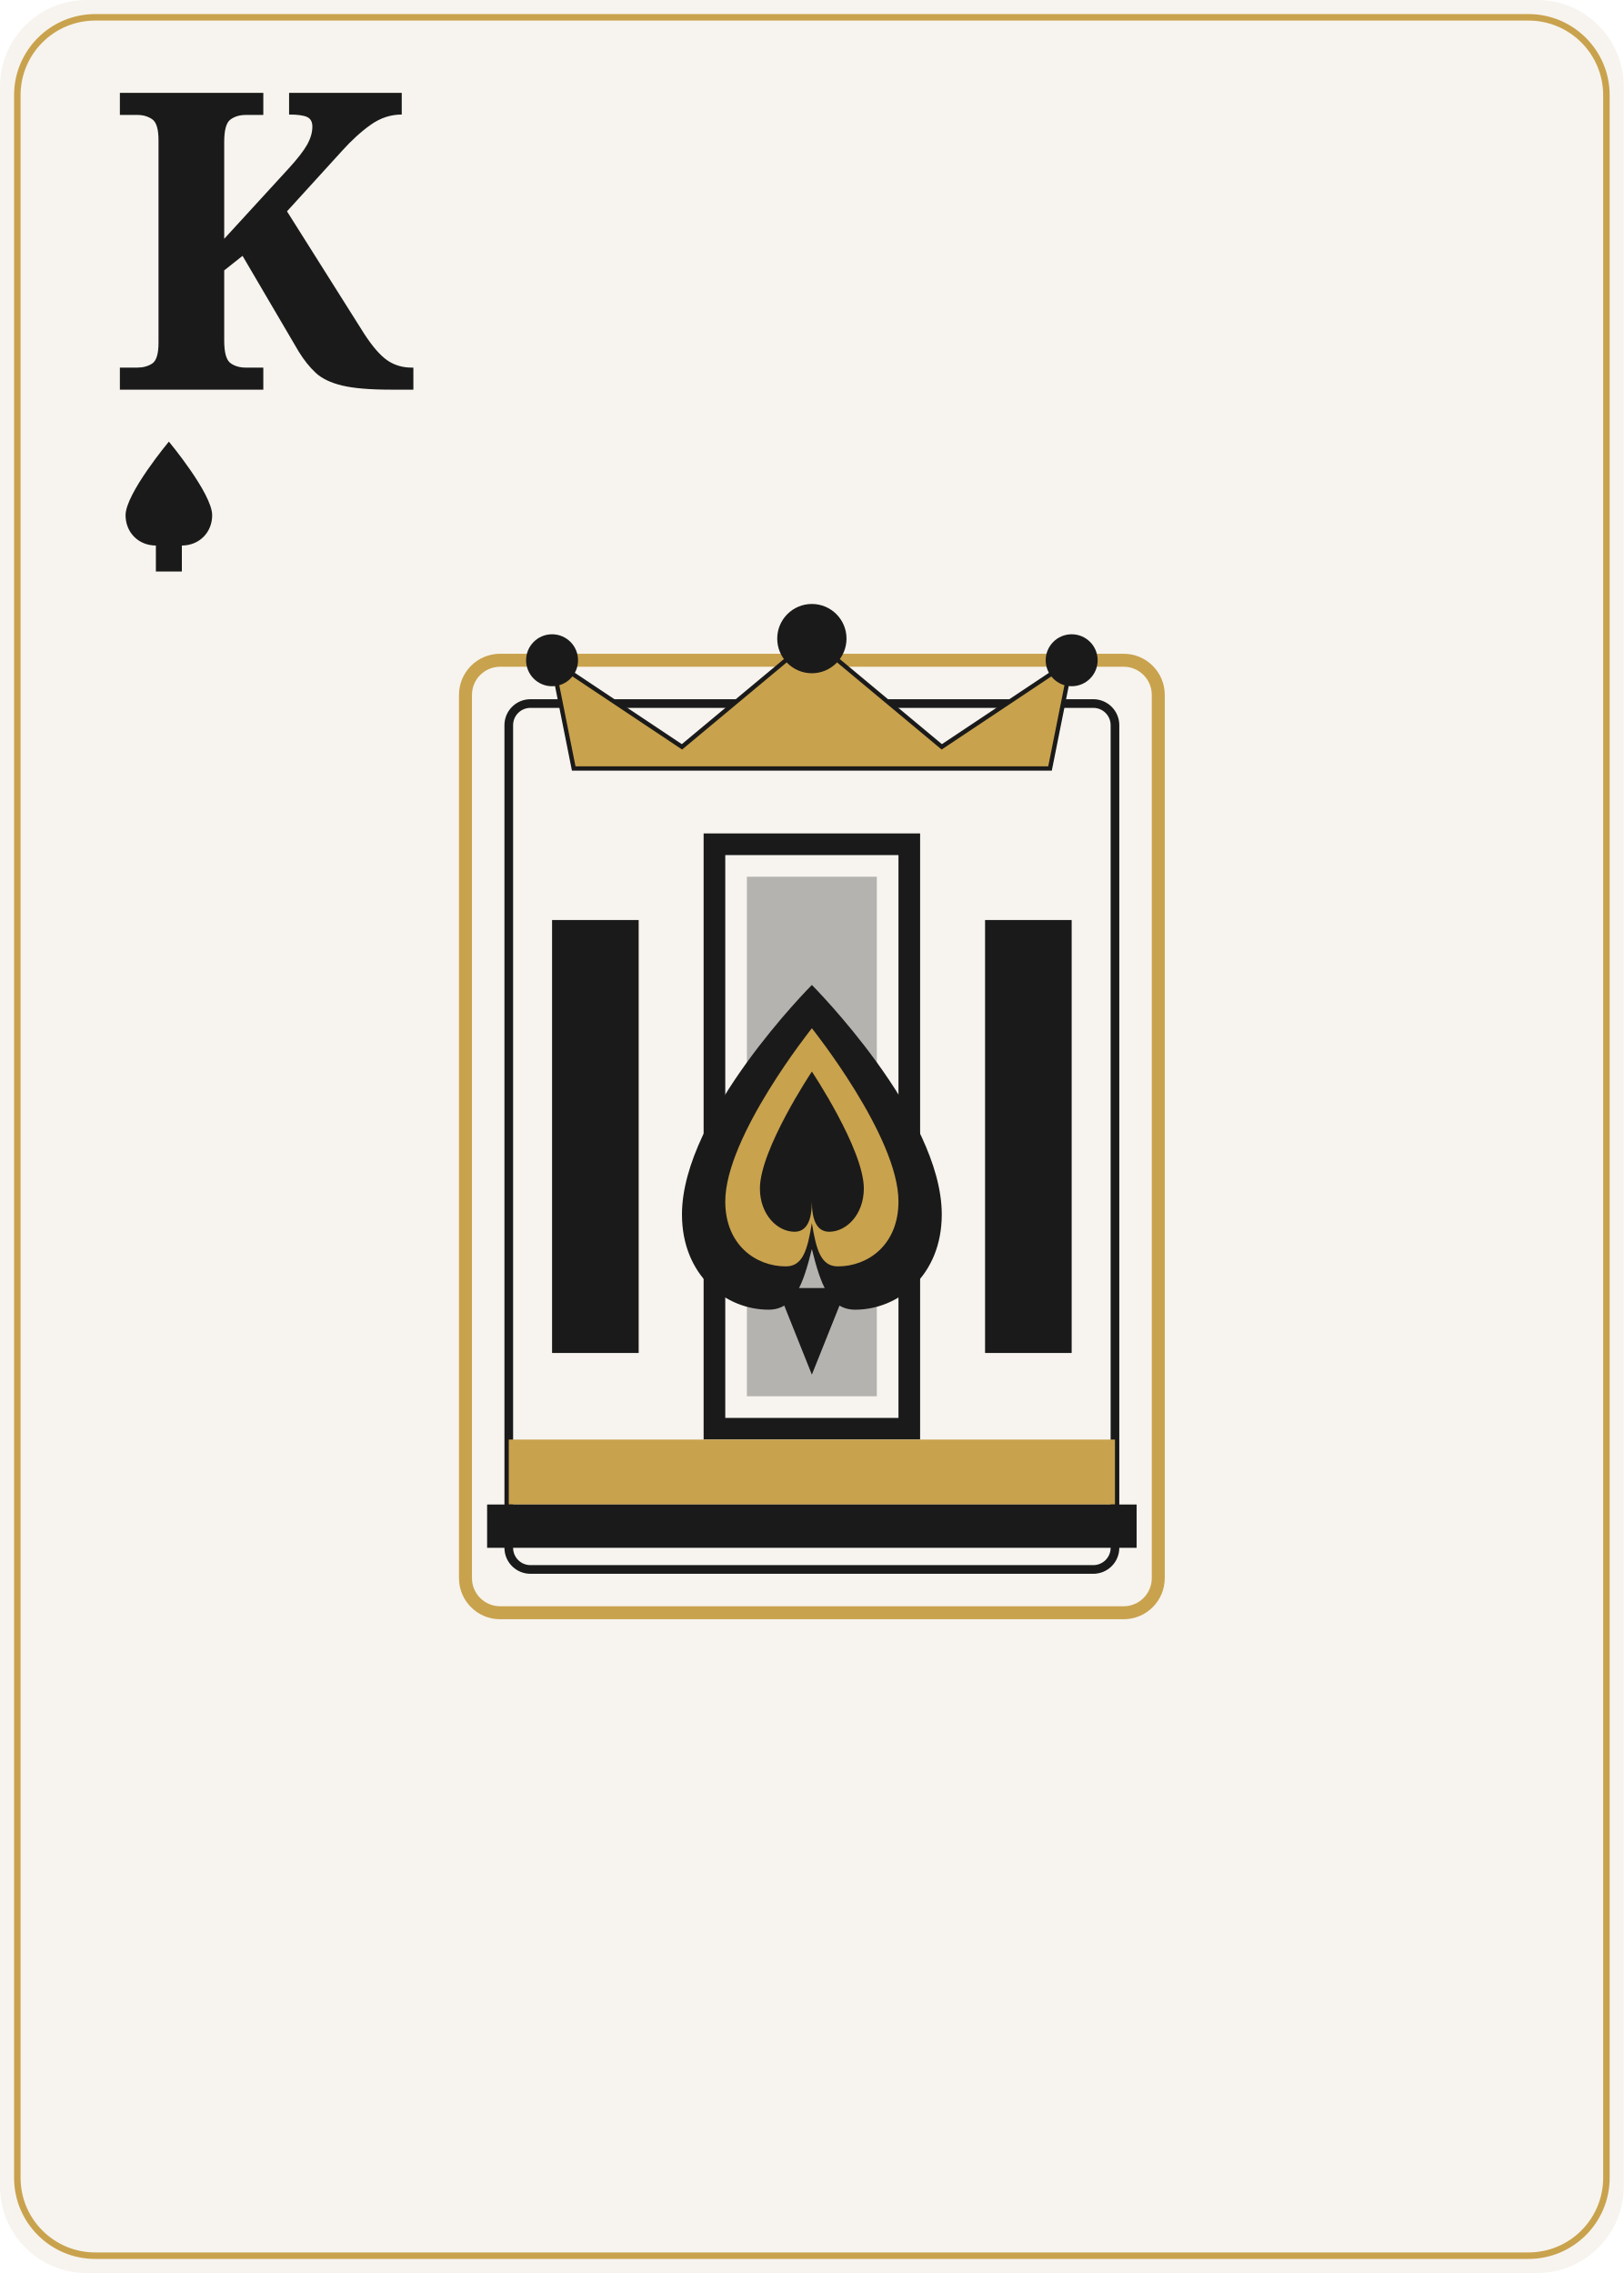
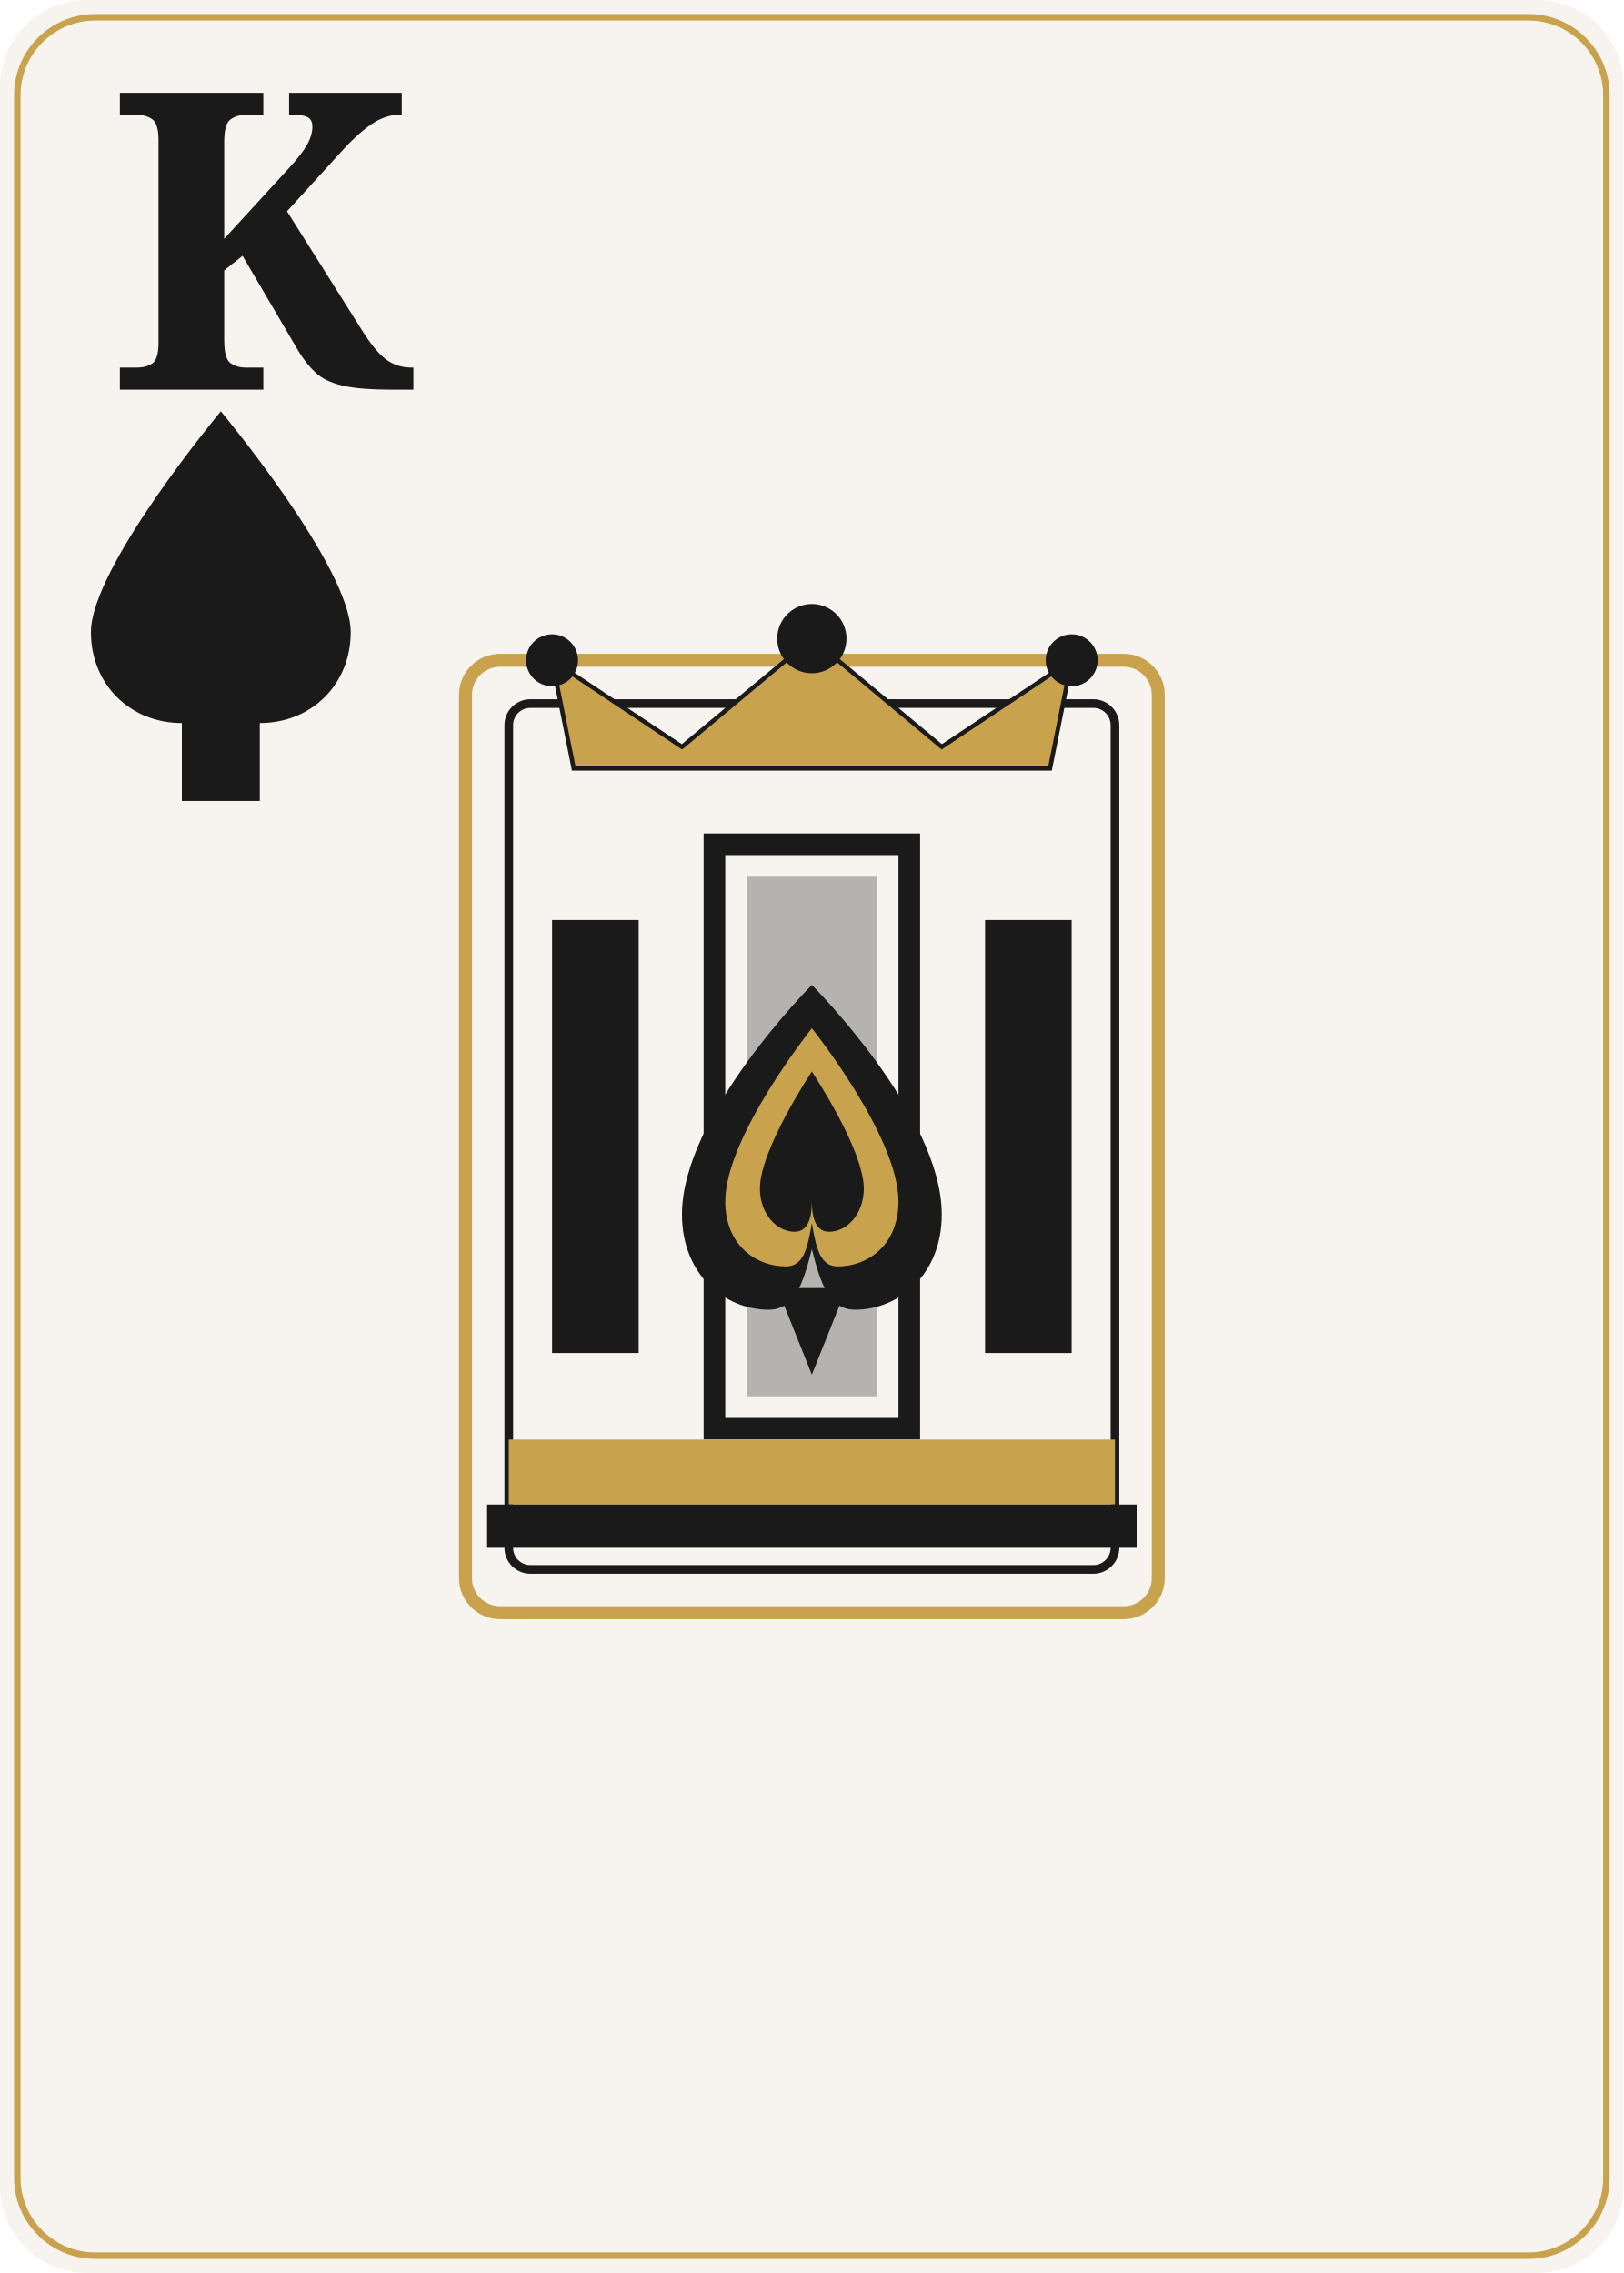
<svg xmlns="http://www.w3.org/2000/svg" viewBox="0 0 375 525" width="375" height="525">
  <rect x="0" y="0" width="375" height="525" rx="20" ry="20" fill="#F7F4EF" />
  <rect x="4" y="4" width="367" height="517" rx="18" ry="18" fill="none" stroke="#C9A24D" stroke-width="1.5" />
  <g transform="translate(25, 90)">
    <text x="0" y="0" font-family="Georgia, serif" font-size="96" font-weight="bold" fill="#1A1A1A">K</text>
-     <g transform="translate(2, 12)">
+     <g transform="translate(-10, 5) scale(3)">
      <path d="M12,0 C12,0 2,12 2,17 C2,21 5,24 9,24 C11,24 12,22 12,22 C12,22 13,24 15,24 C19,24 22,21 22,17 C22,12 12,0 12,0 Z" fill="#1A1A1A" />
      <rect x="9" y="21" width="6" height="9" fill="#1A1A1A" />
    </g>
  </g>
  <g transform="translate(187.5, 262.5)">
    <rect x="-80" y="-110" width="160" height="220" rx="8" fill="none" stroke="#C9A24D" stroke-width="3" />
    <rect x="-70" y="-100" width="140" height="200" rx="5" fill="none" stroke="#1A1A1A" stroke-width="2" />
    <path d="M-55 -85 L-60 -110 L-30 -90 L0 -115 L30 -90 L60 -110 L55 -85 Z" fill="#C9A24D" stroke="#1A1A1A" stroke-width="1" />
    <circle cx="-60" cy="-110" r="6" fill="#1A1A1A" />
    <circle cx="0" cy="-115" r="8" fill="#1A1A1A" />
    <circle cx="60" cy="-110" r="6" fill="#1A1A1A" />
    <rect x="-25" y="-70" width="50" height="140" fill="#1A1A1A" />
    <rect x="-20" y="-65" width="40" height="130" fill="#F7F4EF" />
    <rect x="-15" y="-60" width="30" height="120" fill="#1A1A1A" opacity="0.3" />
    <rect x="-60" y="-50" width="20" height="100" fill="#1A1A1A" />
    <rect x="40" y="-50" width="20" height="100" fill="#1A1A1A" />
    <path d="M0 -35 C0 -35 -30 -5 -30 18 C-30 32 -20 40 -10 40 C-4 40 -2 34 0 26 C2 34 4 40 10 40 C20 40 30 32 30 18 C30 -5 0 -35 0 -35 Z" fill="#1A1A1A" />
    <path d="M-8 35 L0 55 L8 35" fill="#1A1A1A" />
    <path d="M0 -25 C0 -25 -20 0 -20 15 C-20 25 -13 30 -6 30 C-2 30 -1 26 0 20 C1 26 2 30 6 30 C13 30 20 25 20 15 C20 0 0 -25 0 -25 Z" fill="#C9A24D" />
    <path d="M0 -15 C0 -15 -12 3 -12 12 C-12 18 -8 22 -4 22 C-1 22 0 19 0 15 C0 19 1 22 4 22 C8 22 12 18 12 12 C12 3 0 -15 0 -15 Z" fill="#1A1A1A" />
    <rect x="-70" y="70" width="140" height="15" fill="#C9A24D" />
    <rect x="-75" y="85" width="150" height="10" fill="#1A1A1A" />
  </g>
</svg>
